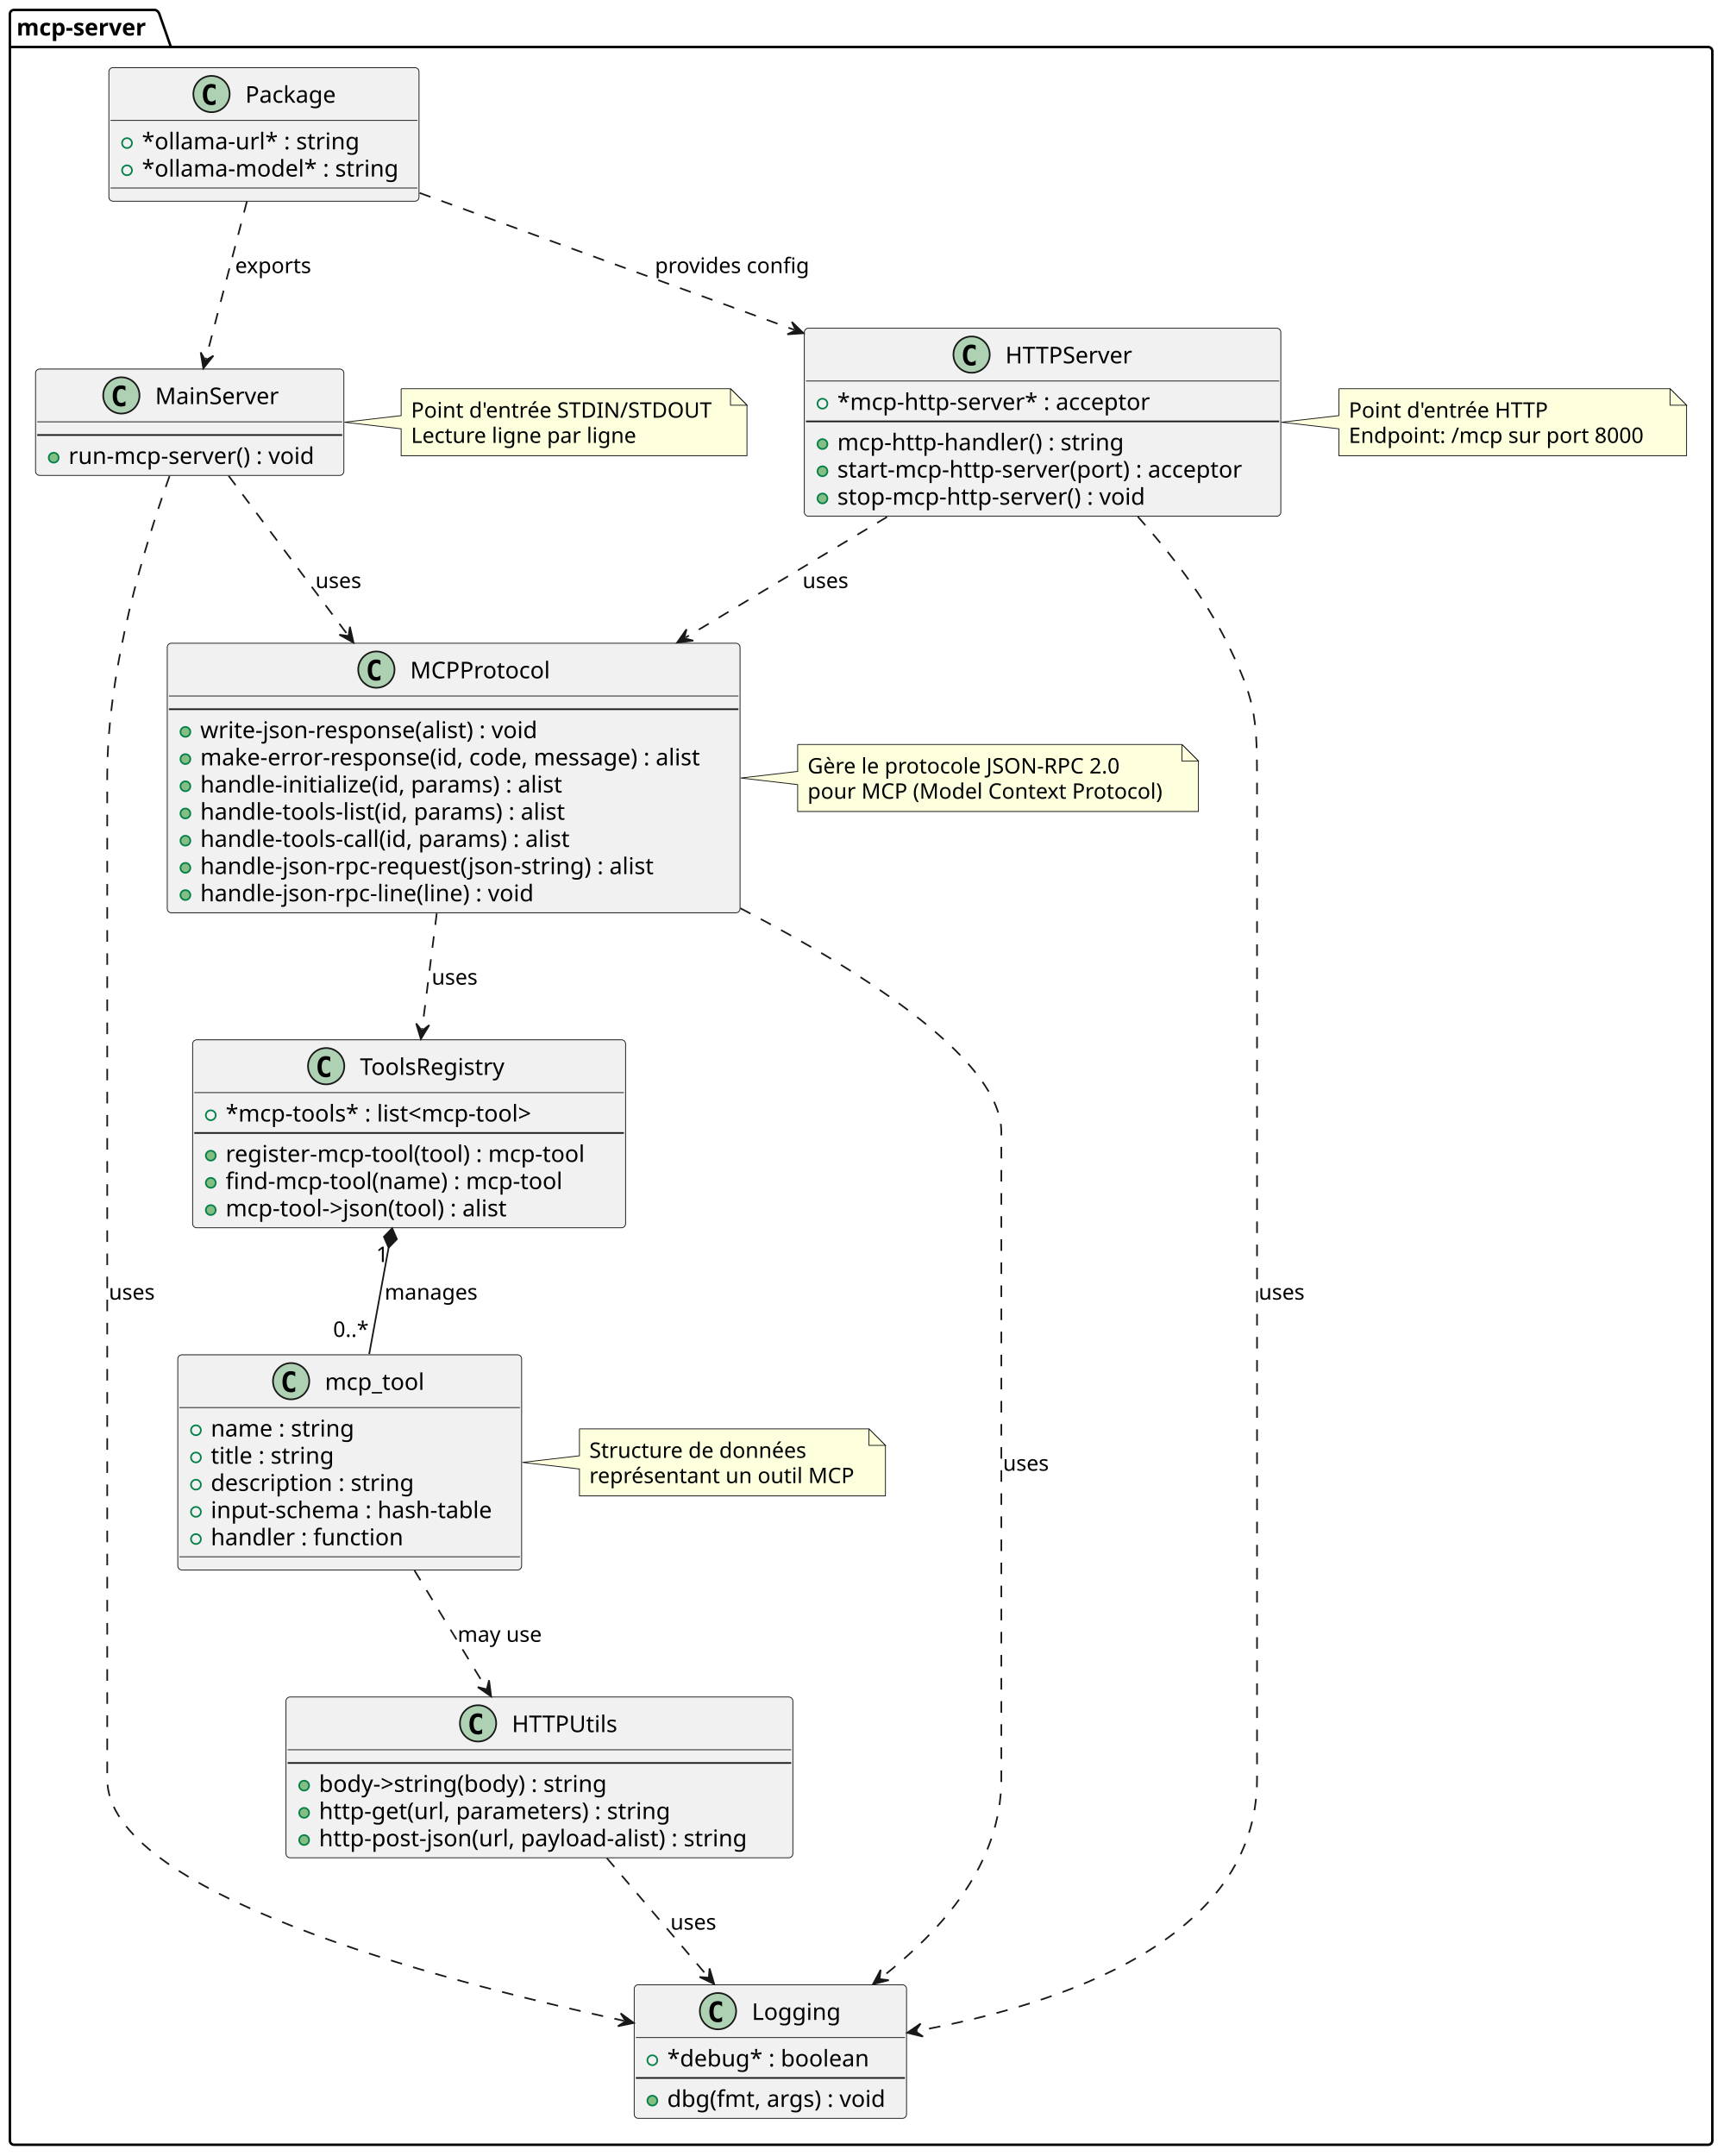
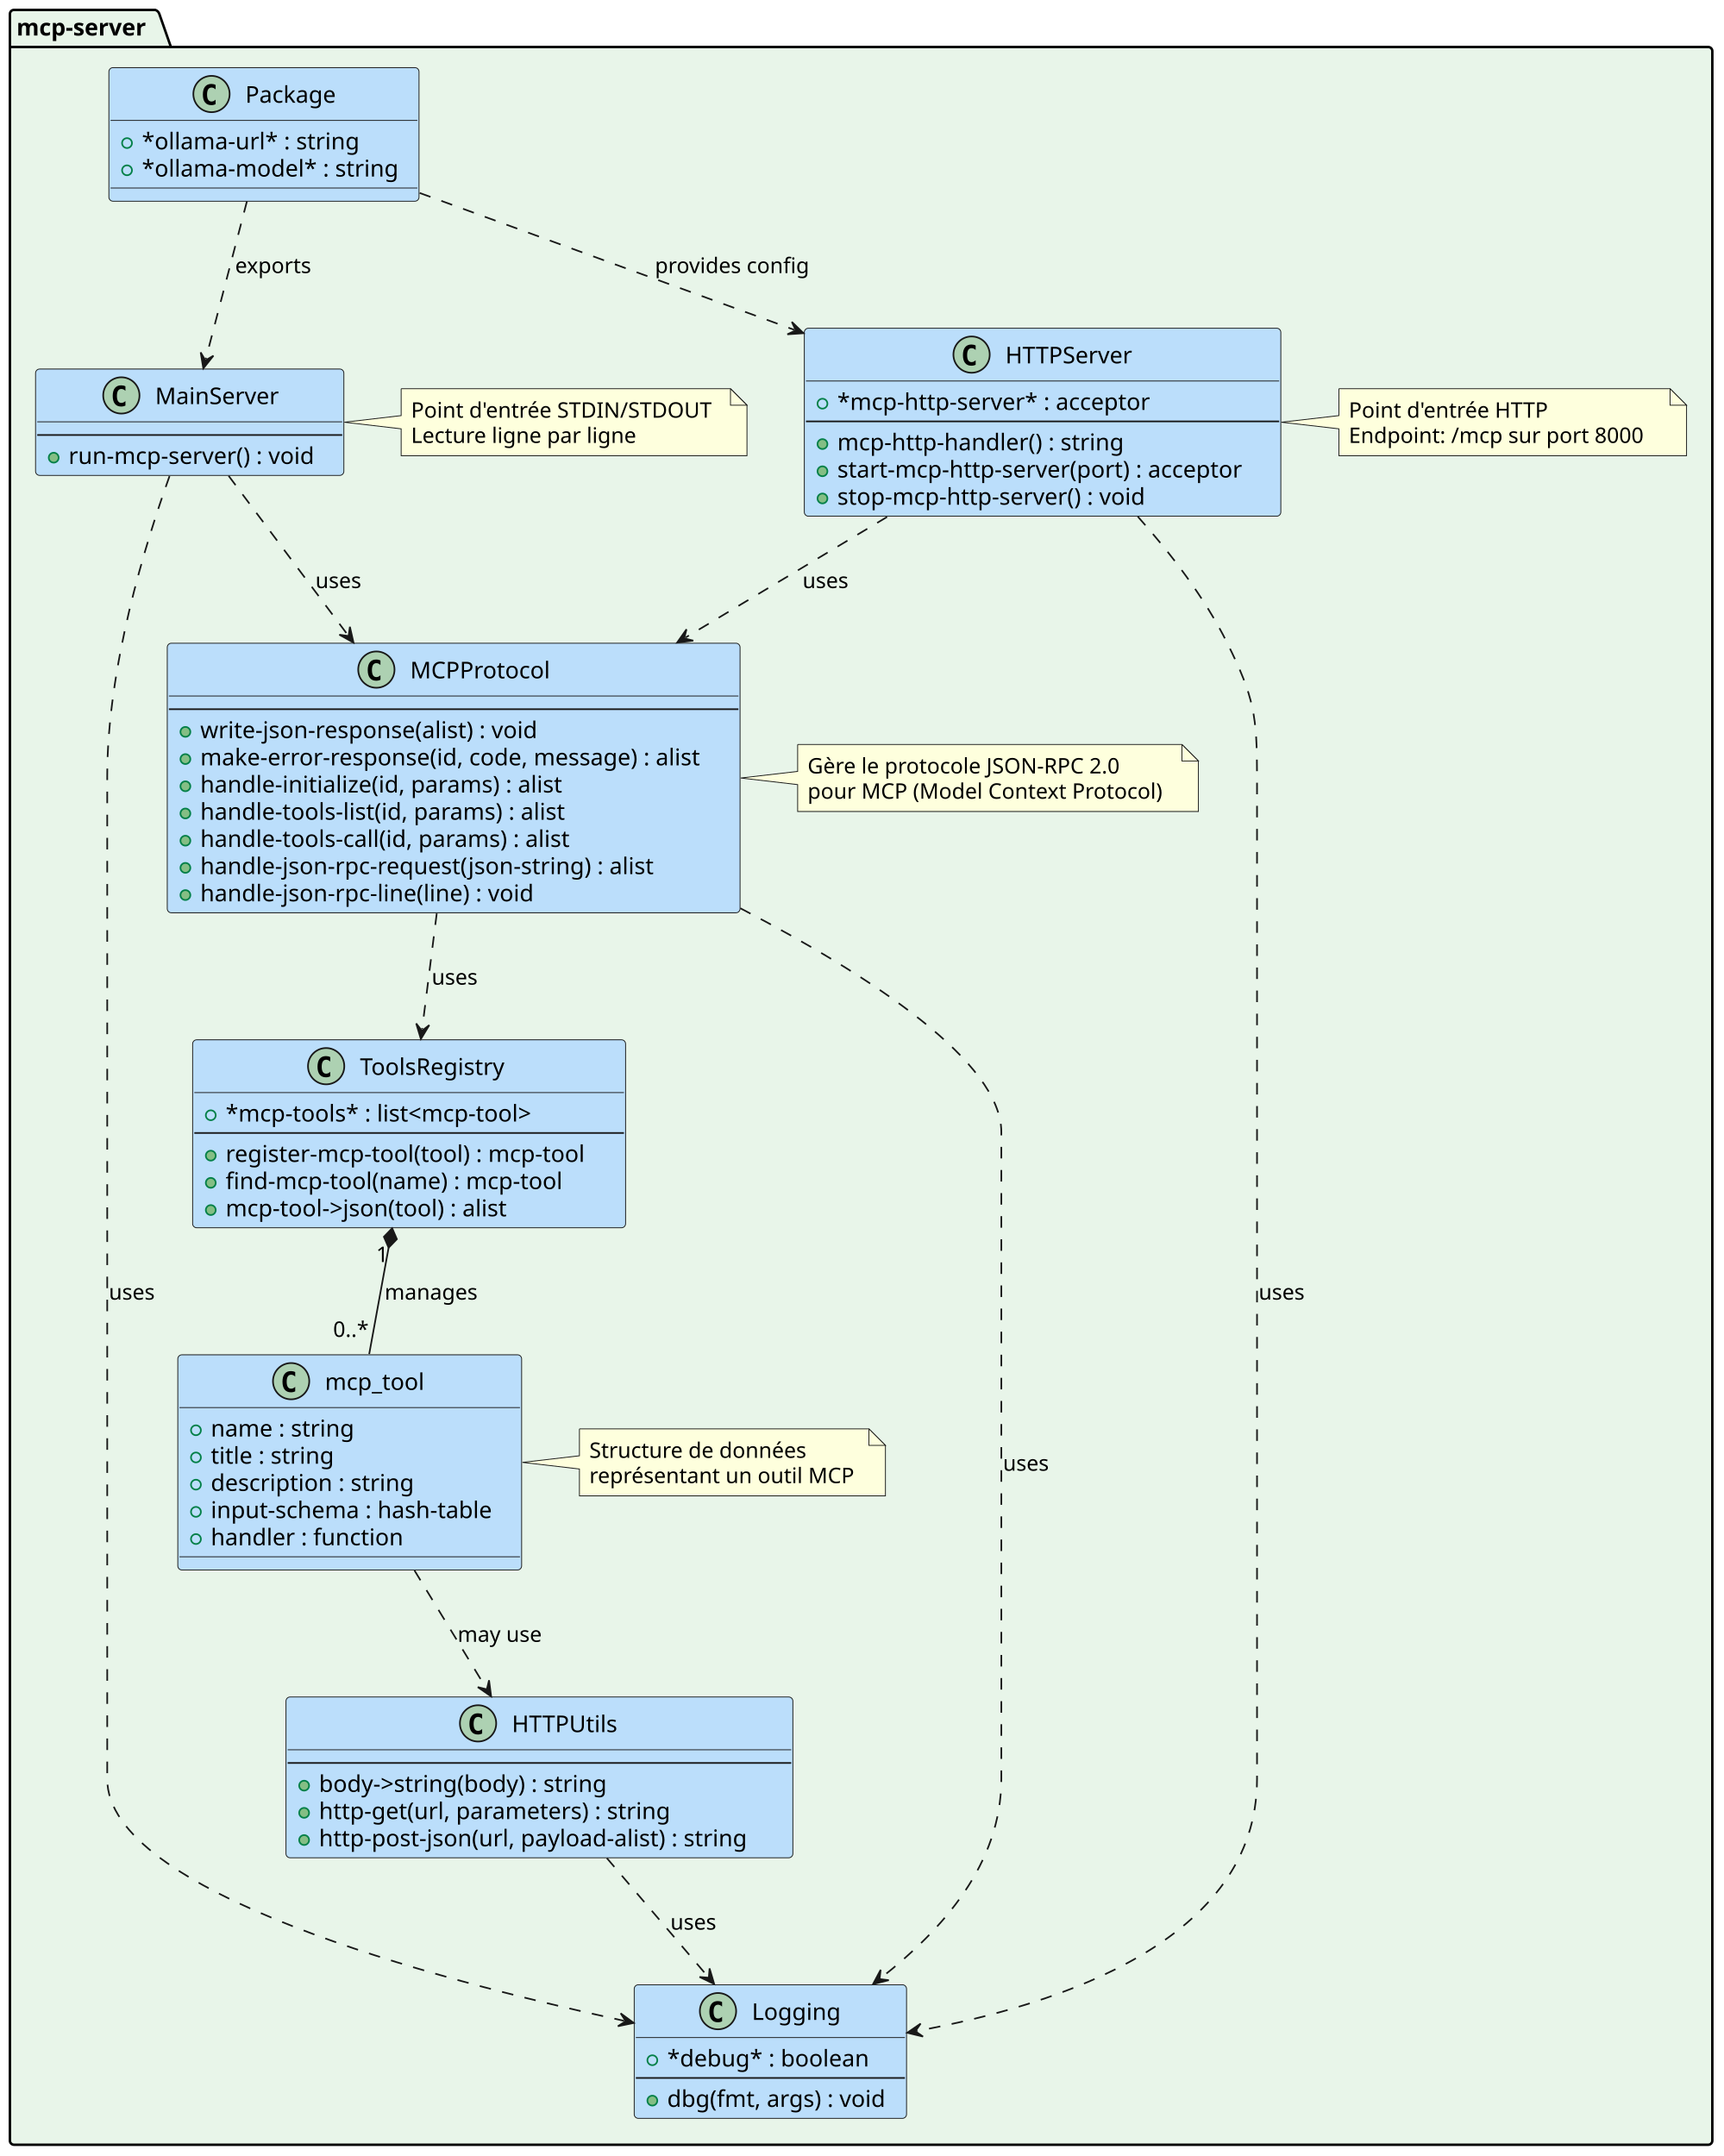
<svg xmlns="http://www.w3.org/2000/svg" contentStyleType="text/css" data-diagram-type="CLASS" height="1307px" preserveAspectRatio="none" style="width:1045px;height:1307px;background:#FFFFFF;" version="1.1" viewBox="0 0 1045 1307" width="1045px" zoomAndPan="magnify">
  <defs />
  <g>
-     <g class="cluster" data-entity="mcp-server" data-source-line="5" data-uid="ent0002" id="cluster_mcp-server">
-       <path d="M8.5,6 L94.102,6 A3.75,3.75 0 0 1 96.602,8.5 L103.602,28.488 L1035.5,28.488 A2.5,2.5 0 0 1 1038,30.988 L1038,1297.68 A2.5,2.5 0 0 1 1035.5,1300.18 L8.5,1300.18 A2.5,2.5 0 0 1 6,1297.68 L6,8.5 A2.5,2.5 0 0 1 8.5,6" fill="none" style="stroke:#000000;stroke-width:1.5;" />
+     <g class="cluster" data-entity="mcp-server" data-source-line="9" data-uid="ent0002" id="cluster_mcp-server">
+       <path d="M8.5,6 L94.102,6 A3.75,3.75 0 0 1 96.602,8.5 L103.602,28.488 L1035.5,28.488 A2.5,2.5 0 0 1 1038,30.988 L1038,1297.68 A2.5,2.5 0 0 1 1035.5,1300.18 L8.5,1300.18 A2.5,2.5 0 0 1 6,1297.68 L6,8.5 A2.5,2.5 0 0 1 8.5,6" fill="#E8F5E9" style="stroke:#000000;stroke-width:1.5;" />
      <line style="stroke:#000000;stroke-width:1.5;" x1="6" x2="103.602" y1="28.488" y2="28.488" />
      <text fill="#000000" font-family="sans-serif" font-size="14" font-weight="bold" lengthAdjust="spacing" textLength="84.602" x="10" y="21.535">mcp-server</text>
    </g>
-     <g class="entity" data-entity="mcp_tool" data-source-line="7" data-uid="ent0003" id="entity_mcp_tool">
-       <rect fill="#F1F1F1" height="130.441" rx="2.5" ry="2.5" style="stroke:#181818;stroke-width:0.5;" width="208.431" x="107.78" y="821.3" />
+     <g class="entity" data-entity="mcp_tool" data-source-line="11" data-uid="ent0003" id="entity_mcp_tool">
+       <rect fill="#BBDEFB" height="130.441" rx="2.5" ry="2.5" style="stroke:#181818;stroke-width:0.5;" width="208.431" x="107.78" y="821.3" />
      <ellipse cx="176.478" cy="837.3" fill="#ADD1B2" rx="11" ry="11" style="stroke:#181818;stroke-width:1;" />
      <path d="M178.951,843.443 Q178.37,843.742 177.731,843.891 Q177.091,844.041 176.386,844.041 Q173.879,844.041 172.559,842.389 Q171.239,840.737 171.239,837.616 Q171.239,834.486 172.559,832.835 Q173.879,831.183 176.386,831.183 Q177.091,831.183 177.739,831.332 Q178.386,831.482 178.951,831.78 L178.951,834.503 Q178.32,833.922 177.726,833.652 Q177.133,833.383 176.502,833.383 Q175.157,833.383 174.473,834.449 Q173.788,835.516 173.788,837.616 Q173.788,839.708 174.473,840.774 Q175.157,841.841 176.502,841.841 Q177.133,841.841 177.726,841.571 Q178.32,841.302 178.951,840.72 Z " fill="#000000" />
      <text fill="#000000" font-family="sans-serif" font-size="14" lengthAdjust="spacing" textLength="62.535" x="196.978" y="842.591">mcp_tool</text>
      <line style="stroke:#181818;stroke-width:0.5;" x1="108.78" x2="315.211" y1="853.3" y2="853.3" />
      <ellipse cx="118.78" cy="867.044" fill="none" rx="3" ry="3" style="stroke:#038048;stroke-width:1;" />
      <text fill="#000000" font-family="sans-serif" font-size="14" lengthAdjust="spacing" textLength="90.145" x="127.78" y="870.835">name : string</text>
      <ellipse cx="118.78" cy="883.532" fill="none" rx="3" ry="3" style="stroke:#038048;stroke-width:1;" />
      <text fill="#000000" font-family="sans-serif" font-size="14" lengthAdjust="spacing" textLength="79.222" x="127.78" y="887.323">title : string</text>
      <ellipse cx="118.78" cy="900.021" fill="none" rx="3" ry="3" style="stroke:#038048;stroke-width:1;" />
      <text fill="#000000" font-family="sans-serif" font-size="14" lengthAdjust="spacing" textLength="128.933" x="127.78" y="903.812">description : string</text>
      <ellipse cx="118.78" cy="916.509" fill="none" rx="3" ry="3" style="stroke:#038048;stroke-width:1;" />
      <text fill="#000000" font-family="sans-serif" font-size="14" lengthAdjust="spacing" textLength="182.431" x="127.78" y="920.3">input-schema : hash-table</text>
      <ellipse cx="118.78" cy="932.997" fill="none" rx="3" ry="3" style="stroke:#038048;stroke-width:1;" />
      <text fill="#000000" font-family="sans-serif" font-size="14" lengthAdjust="spacing" textLength="121.051" x="127.78" y="936.788">handler : function</text>
      <line style="stroke:#181818;stroke-width:0.5;" x1="108.78" x2="315.211" y1="943.741" y2="943.741" />
    </g>
-     <g class="entity" data-entity="ToolsRegistry" data-source-line="15" data-uid="ent0004" id="entity_ToolsRegistry">
-       <rect fill="#F1F1F1" height="113.953" rx="2.5" ry="2.5" style="stroke:#181818;stroke-width:0.5;" width="262.455" x="116.77" y="630.34" />
+     <g class="entity" data-entity="ToolsRegistry" data-source-line="19" data-uid="ent0004" id="entity_ToolsRegistry">
+       <rect fill="#BBDEFB" height="113.953" rx="2.5" ry="2.5" style="stroke:#181818;stroke-width:0.5;" width="262.455" x="116.77" y="630.34" />
      <ellipse cx="197.708" cy="646.34" fill="#ADD1B2" rx="11" ry="11" style="stroke:#181818;stroke-width:1;" />
      <path d="M200.181,652.483 Q199.6,652.782 198.96,652.931 Q198.321,653.081 197.616,653.081 Q195.109,653.081 193.789,651.429 Q192.469,649.777 192.469,646.656 Q192.469,643.527 193.789,641.875 Q195.109,640.223 197.616,640.223 Q198.321,640.223 198.969,640.372 Q199.616,640.522 200.181,640.821 L200.181,643.543 Q199.55,642.962 198.956,642.692 Q198.363,642.423 197.732,642.423 Q196.387,642.423 195.702,643.489 Q195.018,644.556 195.018,646.656 Q195.018,648.748 195.702,649.814 Q196.387,650.881 197.732,650.881 Q198.363,650.881 198.956,650.611 Q199.55,650.341 200.181,649.76 Z " fill="#000000" />
      <text fill="#000000" font-family="sans-serif" font-size="14" lengthAdjust="spacing" textLength="92.08" x="218.208" y="651.631">ToolsRegistry</text>
      <line style="stroke:#181818;stroke-width:0.5;" x1="117.77" x2="378.225" y1="662.34" y2="662.34" />
      <ellipse cx="127.77" cy="676.084" fill="none" rx="3" ry="3" style="stroke:#038048;stroke-width:1;" />
      <text fill="#000000" font-family="sans-serif" font-size="14" lengthAdjust="spacing" textLength="203.916" x="136.77" y="679.875">*mcp-tools* : list&lt;mcp-tool&gt;</text>
      <line style="stroke:#181818;stroke-width:1;" x1="117.77" x2="378.225" y1="686.828" y2="686.828" />
      <ellipse cx="127.77" cy="700.572" fill="#84BE84" rx="3" ry="3" style="stroke:#038048;stroke-width:1;" />
      <text fill="#000000" font-family="sans-serif" font-size="14" lengthAdjust="spacing" textLength="236.455" x="136.77" y="704.363">register-mcp-tool(tool) : mcp-tool</text>
      <ellipse cx="127.77" cy="717.061" fill="#84BE84" rx="3" ry="3" style="stroke:#038048;stroke-width:1;" />
      <text fill="#000000" font-family="sans-serif" font-size="14" lengthAdjust="spacing" textLength="221.751" x="136.77" y="720.852">find-mcp-tool(name) : mcp-tool</text>
      <ellipse cx="127.77" cy="733.549" fill="#84BE84" rx="3" ry="3" style="stroke:#038048;stroke-width:1;" />
      <text fill="#000000" font-family="sans-serif" font-size="14" lengthAdjust="spacing" textLength="188.624" x="136.77" y="737.34">mcp-tool-&gt;json(tool) : alist</text>
    </g>
-     <g class="entity" data-entity="MCPProtocol" data-source-line="23" data-uid="ent0005" id="entity_MCPProtocol">
-       <rect fill="#F1F1F1" height="163.418" rx="2.5" ry="2.5" style="stroke:#181818;stroke-width:0.5;" width="347.228" x="101.39" y="389.93" />
+     <g class="entity" data-entity="MCPProtocol" data-source-line="27" data-uid="ent0005" id="entity_MCPProtocol">
+       <rect fill="#BBDEFB" height="163.418" rx="2.5" ry="2.5" style="stroke:#181818;stroke-width:0.5;" width="347.228" x="101.39" y="389.93" />
      <ellipse cx="228.152" cy="405.93" fill="#ADD1B2" rx="11" ry="11" style="stroke:#181818;stroke-width:1;" />
      <path d="M230.625,412.073 Q230.044,412.372 229.405,412.521 Q228.766,412.671 228.06,412.671 Q225.554,412.671 224.234,411.019 Q222.914,409.367 222.914,406.246 Q222.914,403.116 224.234,401.465 Q225.554,399.813 228.06,399.813 Q228.766,399.813 229.413,399.962 Q230.061,400.112 230.625,400.411 L230.625,403.133 Q229.994,402.552 229.401,402.282 Q228.808,402.012 228.177,402.012 Q226.832,402.012 226.147,403.079 Q225.462,404.146 225.462,406.246 Q225.462,408.338 226.147,409.404 Q226.832,410.471 228.177,410.471 Q228.808,410.471 229.401,410.201 Q229.994,409.932 230.625,409.35 Z " fill="#000000" />
      <text fill="#000000" font-family="sans-serif" font-size="14" lengthAdjust="spacing" textLength="85.203" x="248.652" y="411.221">MCPProtocol</text>
      <line style="stroke:#181818;stroke-width:0.5;" x1="102.39" x2="447.618" y1="421.93" y2="421.93" />
      <line style="stroke:#181818;stroke-width:1;" x1="102.39" x2="447.618" y1="429.93" y2="429.93" />
      <ellipse cx="112.39" cy="443.674" fill="#84BE84" rx="3" ry="3" style="stroke:#038048;stroke-width:1;" />
      <text fill="#000000" font-family="sans-serif" font-size="14" lengthAdjust="spacing" textLength="219.481" x="121.39" y="447.465">write-json-response(alist) : void</text>
      <ellipse cx="112.39" cy="460.162" fill="#84BE84" rx="3" ry="3" style="stroke:#038048;stroke-width:1;" />
      <text fill="#000000" font-family="sans-serif" font-size="14" lengthAdjust="spacing" textLength="321.228" x="121.39" y="463.953">make-error-response(id, code, message) : alist</text>
      <ellipse cx="112.39" cy="476.651" fill="#84BE84" rx="3" ry="3" style="stroke:#038048;stroke-width:1;" />
      <text fill="#000000" font-family="sans-serif" font-size="14" lengthAdjust="spacing" textLength="234.103" x="121.39" y="480.442">handle-initialize(id, params) : alist</text>
      <ellipse cx="112.39" cy="493.139" fill="#84BE84" rx="3" ry="3" style="stroke:#038048;stroke-width:1;" />
      <text fill="#000000" font-family="sans-serif" font-size="14" lengthAdjust="spacing" textLength="238.574" x="121.39" y="496.93">handle-tools-list(id, params) : alist</text>
      <ellipse cx="112.39" cy="509.627" fill="#84BE84" rx="3" ry="3" style="stroke:#038048;stroke-width:1;" />
      <text fill="#000000" font-family="sans-serif" font-size="14" lengthAdjust="spacing" textLength="241.103" x="121.39" y="513.418">handle-tools-call(id, params) : alist</text>
      <ellipse cx="112.39" cy="526.115" fill="#84BE84" rx="3" ry="3" style="stroke:#038048;stroke-width:1;" />
      <text fill="#000000" font-family="sans-serif" font-size="14" lengthAdjust="spacing" textLength="298.607" x="121.39" y="529.907">handle-json-rpc-request(json-string) : alist</text>
      <ellipse cx="112.39" cy="542.604" fill="#84BE84" rx="3" ry="3" style="stroke:#038048;stroke-width:1;" />
      <text fill="#000000" font-family="sans-serif" font-size="14" lengthAdjust="spacing" textLength="220.726" x="121.39" y="546.395">handle-json-rpc-line(line) : void</text>
    </g>
-     <g class="entity" data-entity="MainServer" data-source-line="34" data-uid="ent0006" id="entity_MainServer">
-       <rect fill="#F1F1F1" height="64.488" rx="2.5" ry="2.5" style="stroke:#181818;stroke-width:0.5;" width="186.898" x="21.55" y="223.71" />
+     <g class="entity" data-entity="MainServer" data-source-line="38" data-uid="ent0006" id="entity_MainServer">
+       <rect fill="#BBDEFB" height="64.488" rx="2.5" ry="2.5" style="stroke:#181818;stroke-width:0.5;" width="186.898" x="21.55" y="223.71" />
      <ellipse cx="73.565" cy="239.71" fill="#ADD1B2" rx="11" ry="11" style="stroke:#181818;stroke-width:1;" />
      <path d="M76.038,245.853 Q75.457,246.152 74.818,246.301 Q74.178,246.451 73.473,246.451 Q70.966,246.451 69.646,244.799 Q68.326,243.147 68.326,240.026 Q68.326,236.897 69.646,235.245 Q70.966,233.593 73.473,233.593 Q74.178,233.593 74.826,233.742 Q75.473,233.892 76.038,234.19 L76.038,236.913 Q75.407,236.332 74.813,236.062 Q74.22,235.792 73.589,235.792 Q72.244,235.792 71.559,236.859 Q70.875,237.926 70.875,240.026 Q70.875,242.118 71.559,243.184 Q72.244,244.251 73.589,244.251 Q74.22,244.251 74.813,243.981 Q75.407,243.712 76.038,243.13 Z " fill="#000000" />
      <text fill="#000000" font-family="sans-serif" font-size="14" lengthAdjust="spacing" textLength="74.368" x="94.065" y="245.001">MainServer</text>
      <line style="stroke:#181818;stroke-width:0.5;" x1="22.55" x2="207.447" y1="255.71" y2="255.71" />
      <line style="stroke:#181818;stroke-width:1;" x1="22.55" x2="207.447" y1="263.71" y2="263.71" />
      <ellipse cx="32.55" cy="277.454" fill="#84BE84" rx="3" ry="3" style="stroke:#038048;stroke-width:1;" />
      <text fill="#000000" font-family="sans-serif" font-size="14" lengthAdjust="spacing" textLength="160.898" x="41.55" y="281.245">run-mcp-server() : void</text>
    </g>
-     <g class="entity" data-entity="HTTPServer" data-source-line="39" data-uid="ent0007" id="entity_HTTPServer">
-       <rect fill="#F1F1F1" height="113.953" rx="2.5" ry="2.5" style="stroke:#181818;stroke-width:0.5;" width="288.856" x="487.57" y="198.97" />
+     <g class="entity" data-entity="HTTPServer" data-source-line="43" data-uid="ent0007" id="entity_HTTPServer">
+       <rect fill="#BBDEFB" height="113.953" rx="2.5" ry="2.5" style="stroke:#181818;stroke-width:0.5;" width="288.856" x="487.57" y="198.97" />
      <ellipse cx="588.961" cy="214.97" fill="#ADD1B2" rx="11" ry="11" style="stroke:#181818;stroke-width:1;" />
      <path d="M591.434,221.113 Q590.853,221.412 590.214,221.561 Q589.574,221.711 588.869,221.711 Q586.362,221.711 585.042,220.059 Q583.722,218.407 583.722,215.286 Q583.722,212.156 585.042,210.505 Q586.362,208.853 588.869,208.853 Q589.574,208.853 590.222,209.002 Q590.869,209.152 591.434,209.451 L591.434,212.173 Q590.803,211.592 590.209,211.322 Q589.616,211.053 588.985,211.053 Q587.64,211.053 586.956,212.119 Q586.271,213.186 586.271,215.286 Q586.271,217.378 586.956,218.444 Q587.64,219.511 588.985,219.511 Q589.616,219.511 590.209,219.241 Q590.803,218.971 591.434,218.39 Z " fill="#000000" />
      <text fill="#000000" font-family="sans-serif" font-size="14" lengthAdjust="spacing" textLength="77.574" x="609.461" y="220.261">HTTPServer</text>
      <line style="stroke:#181818;stroke-width:0.5;" x1="488.57" x2="775.426" y1="230.97" y2="230.97" />
      <ellipse cx="498.57" cy="244.714" fill="none" rx="3" ry="3" style="stroke:#038048;stroke-width:1;" />
      <text fill="#000000" font-family="sans-serif" font-size="14" lengthAdjust="spacing" textLength="199.698" x="507.57" y="248.505">*mcp-http-server* : acceptor</text>
      <line style="stroke:#181818;stroke-width:1;" x1="488.57" x2="775.426" y1="255.458" y2="255.458" />
      <ellipse cx="498.57" cy="269.202" fill="#84BE84" rx="3" ry="3" style="stroke:#038048;stroke-width:1;" />
      <text fill="#000000" font-family="sans-serif" font-size="14" lengthAdjust="spacing" textLength="186.683" x="507.57" y="272.993">mcp-http-handler() : string</text>
      <ellipse cx="498.57" cy="285.691" fill="#84BE84" rx="3" ry="3" style="stroke:#038048;stroke-width:1;" />
      <text fill="#000000" font-family="sans-serif" font-size="14" lengthAdjust="spacing" textLength="262.856" x="507.57" y="289.482">start-mcp-http-server(port) : acceptor</text>
      <ellipse cx="498.57" cy="302.179" fill="#84BE84" rx="3" ry="3" style="stroke:#038048;stroke-width:1;" />
      <text fill="#000000" font-family="sans-serif" font-size="14" lengthAdjust="spacing" textLength="203.649" x="507.57" y="305.97">stop-mcp-http-server() : void</text>
    </g>
-     <g class="entity" data-entity="HTTPUtils" data-source-line="47" data-uid="ent0008" id="entity_HTTPUtils">
-       <rect fill="#F1F1F1" height="97.465" rx="2.5" ry="2.5" style="stroke:#181818;stroke-width:0.5;" width="307.272" x="173.36" y="1028.74" />
+     <g class="entity" data-entity="HTTPUtils" data-source-line="51" data-uid="ent0008" id="entity_HTTPUtils">
+       <rect fill="#BBDEFB" height="97.465" rx="2.5" ry="2.5" style="stroke:#181818;stroke-width:0.5;" width="307.272" x="173.36" y="1028.74" />
      <ellipse cx="289.796" cy="1044.74" fill="#ADD1B2" rx="11" ry="11" style="stroke:#181818;stroke-width:1;" />
      <path d="M292.27,1050.883 Q291.689,1051.182 291.05,1051.331 Q290.41,1051.481 289.705,1051.481 Q287.198,1051.481 285.878,1049.829 Q284.558,1048.177 284.558,1045.056 Q284.558,1041.927 285.878,1040.275 Q287.198,1038.623 289.705,1038.623 Q290.41,1038.623 291.058,1038.772 Q291.705,1038.922 292.27,1039.22 L292.27,1041.943 Q291.639,1041.362 291.045,1041.092 Q290.452,1040.822 289.821,1040.822 Q288.476,1040.822 287.791,1041.889 Q287.107,1042.956 287.107,1045.056 Q287.107,1047.148 287.791,1048.214 Q288.476,1049.281 289.821,1049.281 Q290.452,1049.281 291.045,1049.011 Q291.639,1048.742 292.27,1048.16 Z " fill="#000000" />
      <text fill="#000000" font-family="sans-serif" font-size="14" lengthAdjust="spacing" textLength="65.898" x="310.296" y="1050.031">HTTPUtils</text>
      <line style="stroke:#181818;stroke-width:0.5;" x1="174.36" x2="479.632" y1="1060.74" y2="1060.74" />
      <line style="stroke:#181818;stroke-width:1;" x1="174.36" x2="479.632" y1="1068.74" y2="1068.74" />
      <ellipse cx="184.36" cy="1082.484" fill="#84BE84" rx="3" ry="3" style="stroke:#038048;stroke-width:1;" />
      <text fill="#000000" font-family="sans-serif" font-size="14" lengthAdjust="spacing" textLength="187.831" x="193.36" y="1086.275">body-&gt;string(body) : string</text>
      <ellipse cx="184.36" cy="1098.972" fill="#84BE84" rx="3" ry="3" style="stroke:#038048;stroke-width:1;" />
      <text fill="#000000" font-family="sans-serif" font-size="14" lengthAdjust="spacing" textLength="223.898" x="193.36" y="1102.763">http-get(url, parameters) : string</text>
      <ellipse cx="184.36" cy="1115.461" fill="#84BE84" rx="3" ry="3" style="stroke:#038048;stroke-width:1;" />
      <text fill="#000000" font-family="sans-serif" font-size="14" lengthAdjust="spacing" textLength="281.272" x="193.36" y="1119.252">http-post-json(url, payload-alist) : string</text>
    </g>
-     <g class="entity" data-entity="Logging" data-source-line="54" data-uid="ent0009" id="entity_Logging">
-       <rect fill="#F1F1F1" height="80.977" rx="2.5" ry="2.5" style="stroke:#181818;stroke-width:0.5;" width="165.091" x="384.45" y="1203.2" />
+     <g class="entity" data-entity="Logging" data-source-line="58" data-uid="ent0009" id="entity_Logging">
+       <rect fill="#BBDEFB" height="80.977" rx="2.5" ry="2.5" style="stroke:#181818;stroke-width:0.5;" width="165.091" x="384.45" y="1203.2" />
      <ellipse cx="435.251" cy="1219.2" fill="#ADD1B2" rx="11" ry="11" style="stroke:#181818;stroke-width:1;" />
      <path d="M437.724,1225.343 Q437.143,1225.642 436.504,1225.791 Q435.865,1225.941 435.159,1225.941 Q432.653,1225.941 431.333,1224.289 Q430.013,1222.637 430.013,1219.516 Q430.013,1216.387 431.333,1214.735 Q432.653,1213.083 435.159,1213.083 Q435.865,1213.083 436.512,1213.232 Q437.16,1213.382 437.724,1213.68 L437.724,1216.403 Q437.094,1215.822 436.5,1215.552 Q435.906,1215.283 435.276,1215.283 Q433.931,1215.283 433.246,1216.349 Q432.561,1217.416 432.561,1219.516 Q432.561,1221.608 433.246,1222.674 Q433.931,1223.741 435.276,1223.741 Q435.906,1223.741 436.5,1223.471 Q437.094,1223.201 437.724,1222.62 Z " fill="#000000" />
      <text fill="#000000" font-family="sans-serif" font-size="14" lengthAdjust="spacing" textLength="54.988" x="455.751" y="1224.491">Logging</text>
      <line style="stroke:#181818;stroke-width:0.5;" x1="385.45" x2="548.541" y1="1235.2" y2="1235.2" />
      <ellipse cx="395.45" cy="1248.944" fill="none" rx="3" ry="3" style="stroke:#038048;stroke-width:1;" />
      <text fill="#000000" font-family="sans-serif" font-size="14" lengthAdjust="spacing" textLength="123.901" x="404.45" y="1252.735">*debug* : boolean</text>
      <line style="stroke:#181818;stroke-width:1;" x1="385.45" x2="548.541" y1="1259.688" y2="1259.688" />
      <ellipse cx="395.45" cy="1273.432" fill="#84BE84" rx="3" ry="3" style="stroke:#038048;stroke-width:1;" />
      <text fill="#000000" font-family="sans-serif" font-size="14" lengthAdjust="spacing" textLength="139.091" x="404.45" y="1277.223">dbg(fmt, args) : void</text>
    </g>
-     <g class="entity" data-entity="Package" data-source-line="60" data-uid="ent0010" id="entity_Package">
-       <rect fill="#F1F1F1" height="80.977" rx="2.5" ry="2.5" style="stroke:#181818;stroke-width:0.5;" width="188.005" x="66" y="41" />
+     <g class="entity" data-entity="Package" data-source-line="64" data-uid="ent0010" id="entity_Package">
+       <rect fill="#BBDEFB" height="80.977" rx="2.5" ry="2.5" style="stroke:#181818;stroke-width:0.5;" width="188.005" x="66" y="41" />
      <ellipse cx="128.21" cy="57" fill="#ADD1B2" rx="11" ry="11" style="stroke:#181818;stroke-width:1;" />
      <path d="M130.684,63.143 Q130.102,63.442 129.463,63.591 Q128.824,63.741 128.119,63.741 Q125.612,63.741 124.292,62.089 Q122.972,60.437 122.972,57.316 Q122.972,54.187 124.292,52.535 Q125.612,50.883 128.119,50.883 Q128.824,50.883 129.472,51.032 Q130.119,51.182 130.684,51.48 L130.684,54.203 Q130.053,53.622 129.459,53.352 Q128.866,53.083 128.235,53.083 Q126.89,53.083 126.205,54.149 Q125.52,55.216 125.52,57.316 Q125.52,59.408 126.205,60.474 Q126.89,61.541 128.235,61.541 Q128.866,61.541 129.459,61.271 Q130.053,61.002 130.684,60.42 Z " fill="#000000" />
      <text fill="#000000" font-family="sans-serif" font-size="14" lengthAdjust="spacing" textLength="55.084" x="148.71" y="62.291">Package</text>
      <line style="stroke:#181818;stroke-width:0.5;" x1="67" x2="253.005" y1="73" y2="73" />
      <ellipse cx="77" cy="86.744" fill="none" rx="3" ry="3" style="stroke:#038048;stroke-width:1;" />
      <text fill="#000000" font-family="sans-serif" font-size="14" lengthAdjust="spacing" textLength="138.141" x="86" y="90.535">*ollama-url* : string</text>
      <ellipse cx="77" cy="103.232" fill="none" rx="3" ry="3" style="stroke:#038048;stroke-width:1;" />
      <text fill="#000000" font-family="sans-serif" font-size="14" lengthAdjust="spacing" textLength="162.005" x="86" y="107.023">*ollama-model* : string</text>
      <line style="stroke:#181818;stroke-width:0.5;" x1="67" x2="253.005" y1="113.977" y2="113.977" />
    </g>
-     <g class="entity" data-entity="GMN22" data-source-line="85" data-uid="ent0023" id="entity_GMN22">
+     <g class="entity" data-entity="GMN22" data-source-line="89" data-uid="ent0023" id="entity_GMN22">
      <path d="M351.25,866.21 L351.25,882.52 L316.67,886.52 L351.25,890.52 L351.25,906.831 A0,0 0 0 0 351.25,906.831 L536.75,906.831 A0,0 0 0 0 536.75,906.831 L536.75,876.21 L526.75,866.21 L351.25,866.21 A0,0 0 0 0 351.25,866.21" fill="#FEFFDD" style="stroke:#181818;stroke-width:0.5;" />
      <path d="M526.75,866.21 L526.75,876.21 L536.75,876.21 L526.75,866.21" fill="#FEFFDD" style="stroke:#181818;stroke-width:0.5;" />
      <text fill="#000000" font-family="sans-serif" font-size="13" lengthAdjust="spacing" textLength="134.469" x="357.25" y="883.778">Structure de données</text>
      <text fill="#000000" font-family="sans-serif" font-size="13" lengthAdjust="spacing" textLength="164.5" x="357.25" y="899.089">représentant un outil MCP</text>
    </g>
-     <g class="entity" data-entity="GMN25" data-source-line="90" data-uid="ent0026" id="entity_GMN25">
+     <g class="entity" data-entity="GMN25" data-source-line="94" data-uid="ent0026" id="entity_GMN25">
      <path d="M483.53,451.32 L483.53,467.64 L449.02,471.64 L483.53,475.64 L483.53,491.941 A0,0 0 0 0 483.53,491.941 L726.463,491.941 A0,0 0 0 0 726.463,491.941 L726.463,461.32 L716.463,451.32 L483.53,451.32 A0,0 0 0 0 483.53,451.32" fill="#FEFFDD" style="stroke:#181818;stroke-width:0.5;" />
      <path d="M716.463,451.32 L716.463,461.32 L726.463,461.32 L716.463,451.32" fill="#FEFFDD" style="stroke:#181818;stroke-width:0.5;" />
      <text fill="#000000" font-family="sans-serif" font-size="13" lengthAdjust="spacing" textLength="199.856" x="489.53" y="468.888">Gère le protocole JSON-RPC 2.0</text>
      <text fill="#000000" font-family="sans-serif" font-size="13" lengthAdjust="spacing" textLength="221.933" x="489.53" y="484.199">pour MCP (Model Context Protocol)</text>
    </g>
-     <g class="entity" data-entity="GMN28" data-source-line="95" data-uid="ent0029" id="entity_GMN28">
+     <g class="entity" data-entity="GMN28" data-source-line="99" data-uid="ent0029" id="entity_GMN28">
      <path d="M243.18,235.64 L243.18,251.95 L208.75,255.95 L243.18,259.95 L243.18,276.261 A0,0 0 0 0 243.18,276.261 L452.813,276.261 A0,0 0 0 0 452.813,276.261 L452.813,245.64 L442.813,235.64 L243.18,235.64 A0,0 0 0 0 243.18,235.64" fill="#FEFFDD" style="stroke:#181818;stroke-width:0.5;" />
      <path d="M442.813,235.64 L442.813,245.64 L452.813,245.64 L442.813,235.64" fill="#FEFFDD" style="stroke:#181818;stroke-width:0.5;" />
      <text fill="#000000" font-family="sans-serif" font-size="13" lengthAdjust="spacing" textLength="188.633" x="249.18" y="253.208">Point d'entrée STDIN/STDOUT</text>
      <text fill="#000000" font-family="sans-serif" font-size="13" lengthAdjust="spacing" textLength="141.21" x="249.18" y="268.519">Lecture ligne par ligne</text>
    </g>
-     <g class="entity" data-entity="GMN31" data-source-line="100" data-uid="ent0032" id="entity_GMN31">
+     <g class="entity" data-entity="GMN31" data-source-line="104" data-uid="ent0032" id="entity_GMN31">
      <path d="M811.62,235.64 L811.62,251.95 L776.73,255.95 L811.62,259.95 L811.62,276.261 A0,0 0 0 0 811.62,276.261 L1022.377,276.261 A0,0 0 0 0 1022.377,276.261 L1022.377,245.64 L1012.377,235.64 L811.62,235.64 A0,0 0 0 0 811.62,235.64" fill="#FEFFDD" style="stroke:#181818;stroke-width:0.5;" />
      <path d="M1012.377,235.64 L1012.377,245.64 L1022.377,245.64 L1012.377,235.64" fill="#FEFFDD" style="stroke:#181818;stroke-width:0.5;" />
      <text fill="#000000" font-family="sans-serif" font-size="13" lengthAdjust="spacing" textLength="124.401" x="817.62" y="253.208">Point d'entrée HTTP</text>
      <text fill="#000000" font-family="sans-serif" font-size="13" lengthAdjust="spacing" textLength="189.757" x="817.62" y="268.519">Endpoint: /mcp sur port 8000</text>
    </g>
-     <g class="link" data-entity-1="ToolsRegistry" data-entity-2="mcp_tool" data-source-line="66" data-uid="lnk11" id="link_ToolsRegistry_mcp_tool">
-       <path codeLine="66" d="M235.576,756.375 C231.236,780.165 228.3,796.21 223.81,820.85" fill="none" id="ToolsRegistry-backto-mcp_tool" style="stroke:#181818;stroke-width:1;" />
+     <g class="link" data-entity-1="ToolsRegistry" data-entity-2="mcp_tool" data-source-line="70" data-uid="lnk11" id="link_ToolsRegistry_mcp_tool">
+       <path codeLine="70" d="M235.576,756.375 C231.236,780.165 228.3,796.21 223.81,820.85" fill="none" id="ToolsRegistry-backto-mcp_tool" style="stroke:#181818;stroke-width:1;" />
      <polygon fill="#181818" points="237.73,744.57,232.718,749.755,235.576,756.375,240.588,751.191,237.73,744.57" style="stroke:#181818;stroke-width:1;" />
      <text fill="#000000" font-family="sans-serif" font-size="13" lengthAdjust="spacing" textLength="56.539" x="233.16" y="787.868">manages</text>
      <text fill="#000000" font-family="sans-serif" font-size="13" lengthAdjust="spacing" textLength="8.22" x="228.005" y="765.049">1</text>
      <text fill="#000000" font-family="sans-serif" font-size="13" lengthAdjust="spacing" textLength="22.712" x="201.938" y="810.432">0..*</text>
    </g>
-     <g class="link" data-entity-1="MCPProtocol" data-entity-2="ToolsRegistry" data-source-line="68" data-uid="lnk12" id="link_MCPProtocol_ToolsRegistry">
-       <path codeLine="68" d="M264.75,553.73 C261.55,579.11 258.834,600.607 255.884,623.908" fill="none" id="MCPProtocol-to-ToolsRegistry" style="stroke:#181818;stroke-width:1;stroke-dasharray:7,7;" />
+     <g class="link" data-entity-1="MCPProtocol" data-entity-2="ToolsRegistry" data-source-line="72" data-uid="lnk12" id="link_MCPProtocol_ToolsRegistry">
+       <path codeLine="72" d="M264.75,553.73 C261.55,579.11 258.834,600.607 255.884,623.908" fill="none" id="MCPProtocol-to-ToolsRegistry" style="stroke:#181818;stroke-width:1;stroke-dasharray:7,7;" />
      <polygon fill="#181818" points="255.13,629.86,260.229,621.434,255.758,624.9,252.292,620.429,255.13,629.86" style="stroke:#181818;stroke-width:1;" />
      <text fill="#000000" font-family="sans-serif" font-size="13" lengthAdjust="spacing" textLength="28.564" x="261.69" y="596.908">uses</text>
    </g>
-     <g class="link" data-entity-1="MCPProtocol" data-entity-2="Logging" data-source-line="69" data-uid="lnk13" id="link_MCPProtocol_Logging">
-       <path codeLine="69" d="M448.78,550.59 C529.11,592.36 607,643.82 607,686.32 C607,686.32 607,686.32 607,1078.47 C607,1129.99 571.334,1169.841 533.944,1199.121" fill="none" id="MCPProtocol-to-Logging" style="stroke:#181818;stroke-width:1;stroke-dasharray:7,7;" />
+     <g class="link" data-entity-1="MCPProtocol" data-entity-2="Logging" data-source-line="73" data-uid="lnk13" id="link_MCPProtocol_Logging">
+       <path codeLine="73" d="M448.78,550.59 C529.11,592.36 607,643.82 607,686.32 C607,686.32 607,686.32 607,1078.47 C607,1129.99 571.334,1169.841 533.944,1199.121" fill="none" id="MCPProtocol-to-Logging" style="stroke:#181818;stroke-width:1;stroke-dasharray:7,7;" />
      <polygon fill="#181818" points="529.22,1202.82,538.772,1200.42,533.157,1199.737,533.84,1194.122,529.22,1202.82" style="stroke:#181818;stroke-width:1;" />
      <text fill="#000000" font-family="sans-serif" font-size="13" lengthAdjust="spacing" textLength="28.564" x="608" y="891.588">uses</text>
    </g>
-     <g class="link" data-entity-1="MainServer" data-entity-2="MCPProtocol" data-source-line="71" data-uid="lnk14" id="link_MainServer_MCPProtocol">
-       <path codeLine="71" d="M138.61,288.48 C158.51,315.07 184.304,349.507 210.704,384.767" fill="none" id="MainServer-to-MCPProtocol" style="stroke:#181818;stroke-width:1;stroke-dasharray:7,7;" />
+     <g class="link" data-entity-1="MainServer" data-entity-2="MCPProtocol" data-source-line="75" data-uid="lnk14" id="link_MainServer_MCPProtocol">
+       <path codeLine="75" d="M138.61,288.48 C158.51,315.07 184.304,349.507 210.704,384.767" fill="none" id="MainServer-to-MCPProtocol" style="stroke:#181818;stroke-width:1;stroke-dasharray:7,7;" />
      <polygon fill="#181818" points="214.3,389.57,212.108,379.968,211.303,385.567,205.704,384.763,214.3,389.57" style="stroke:#181818;stroke-width:1;" />
      <text fill="#000000" font-family="sans-serif" font-size="13" lengthAdjust="spacing" textLength="28.564" x="191.2" y="356.498">uses</text>
    </g>
-     <g class="link" data-entity-1="MainServer" data-entity-2="Logging" data-source-line="72" data-uid="lnk15" id="link_MainServer_Logging">
-       <path codeLine="72" d="M102.77,288.63 C87.97,329.88 65,404.53 65,470.64 C65,470.64 65,470.64 65,1078.47 C65,1146.79 260.648,1199.412 378.328,1225.062" fill="none" id="MainServer-to-Logging" style="stroke:#181818;stroke-width:1;stroke-dasharray:7,7;" />
+     <g class="link" data-entity-1="MainServer" data-entity-2="Logging" data-source-line="76" data-uid="lnk15" id="link_MainServer_Logging">
+       <path codeLine="76" d="M102.77,288.63 C87.97,329.88 65,404.53 65,470.64 C65,470.64 65,470.64 65,1078.47 C65,1146.79 260.648,1199.412 378.328,1225.062" fill="none" id="MainServer-to-Logging" style="stroke:#181818;stroke-width:1;stroke-dasharray:7,7;" />
      <polygon fill="#181818" points="384.19,1226.34,376.248,1220.515,379.305,1225.275,374.545,1228.332,384.19,1226.34" style="stroke:#181818;stroke-width:1;" />
      <text fill="#000000" font-family="sans-serif" font-size="13" lengthAdjust="spacing" textLength="28.564" x="66" y="787.868">uses</text>
    </g>
-     <g class="link" data-entity-1="HTTPServer" data-entity-2="MCPProtocol" data-source-line="74" data-uid="lnk16" id="link_HTTPServer_MCPProtocol">
-       <path codeLine="74" d="M537.74,313.37 C498.8,336.68 458.068,361.059 415.628,386.459" fill="none" id="HTTPServer-to-MCPProtocol" style="stroke:#181818;stroke-width:1;stroke-dasharray:7,7;" />
+     <g class="link" data-entity-1="HTTPServer" data-entity-2="MCPProtocol" data-source-line="78" data-uid="lnk16" id="link_HTTPServer_MCPProtocol">
+       <path codeLine="78" d="M537.74,313.37 C498.8,336.68 458.068,361.059 415.628,386.459" fill="none" id="HTTPServer-to-MCPProtocol" style="stroke:#181818;stroke-width:1;stroke-dasharray:7,7;" />
      <polygon fill="#181818" points="410.48,389.54,420.257,388.35,414.77,386.972,416.148,381.486,410.48,389.54" style="stroke:#181818;stroke-width:1;" />
      <text fill="#000000" font-family="sans-serif" font-size="13" lengthAdjust="spacing" textLength="28.564" x="486.48" y="356.498">uses</text>
    </g>
-     <g class="link" data-entity-1="HTTPServer" data-entity-2="Logging" data-source-line="75" data-uid="lnk17" id="link_HTTPServer_Logging">
-       <path codeLine="75" d="M689.71,313.14 C709.58,335.36 730.27,362.2 744,389.93 C760.31,422.86 762,433.88 762,470.64 C762,470.64 762,470.64 762,1078.47 C762,1176.07 643.11,1215.09 555.86,1231.21" fill="none" id="HTTPServer-to-Logging" style="stroke:#181818;stroke-width:1;stroke-dasharray:7,7;" />
+     <g class="link" data-entity-1="HTTPServer" data-entity-2="Logging" data-source-line="79" data-uid="lnk17" id="link_HTTPServer_Logging">
+       <path codeLine="79" d="M689.71,313.14 C709.58,335.36 730.27,362.2 744,389.93 C760.31,422.86 762,433.88 762,470.64 C762,470.64 762,470.64 762,1078.47 C762,1176.07 643.11,1215.09 555.86,1231.21" fill="none" id="HTTPServer-to-Logging" style="stroke:#181818;stroke-width:1;stroke-dasharray:7,7;" />
      <polygon fill="#181818" points="549.96,1232.3,559.537,1234.598,554.877,1231.392,558.083,1226.731,549.96,1232.3" style="stroke:#181818;stroke-width:1;" />
      <text fill="#000000" font-family="sans-serif" font-size="13" lengthAdjust="spacing" textLength="28.564" x="763" y="787.868">uses</text>
    </g>
-     <g class="link" data-entity-1="HTTPUtils" data-entity-2="Logging" data-source-line="77" data-uid="lnk18" id="link_HTTPUtils_Logging">
-       <path codeLine="77" d="M367.87,1126.41 C388.53,1150.65 409.417,1175.154 429.037,1198.164" fill="none" id="HTTPUtils-to-Logging" style="stroke:#181818;stroke-width:1;stroke-dasharray:7,7;" />
+     <g class="link" data-entity-1="HTTPUtils" data-entity-2="Logging" data-source-line="81" data-uid="lnk18" id="link_HTTPUtils_Logging">
+       <path codeLine="81" d="M367.87,1126.41 C388.53,1150.65 409.417,1175.154 429.037,1198.164" fill="none" id="HTTPUtils-to-Logging" style="stroke:#181818;stroke-width:1;stroke-dasharray:7,7;" />
      <polygon fill="#181818" points="432.93,1202.73,430.134,1193.286,429.686,1198.925,424.047,1198.477,432.93,1202.73" style="stroke:#181818;stroke-width:1;" />
      <text fill="#000000" font-family="sans-serif" font-size="13" lengthAdjust="spacing" textLength="28.564" x="406.38" y="1169.768">uses</text>
    </g>
-     <g class="link" data-entity-1="mcp_tool" data-entity-2="HTTPUtils" data-source-line="79" data-uid="lnk19" id="link_mcp_tool_HTTPUtils">
-       <path codeLine="79" d="M251.25,952.02 C266.48,977.03 280.491,1000.054 294.601,1023.244" fill="none" id="mcp_tool-to-HTTPUtils" style="stroke:#181818;stroke-width:1;stroke-dasharray:7,7;" />
+     <g class="link" data-entity-1="mcp_tool" data-entity-2="HTTPUtils" data-source-line="83" data-uid="lnk19" id="link_mcp_tool_HTTPUtils">
+       <path codeLine="83" d="M251.25,952.02 C266.48,977.03 280.491,1000.054 294.601,1023.244" fill="none" id="mcp_tool-to-HTTPUtils" style="stroke:#181818;stroke-width:1;stroke-dasharray:7,7;" />
      <polygon fill="#181818" points="297.72,1028.37,296.459,1018.602,295.121,1024.099,289.625,1022.761,297.72,1028.37" style="stroke:#181818;stroke-width:1;" />
      <text fill="#000000" font-family="sans-serif" font-size="13" lengthAdjust="spacing" textLength="52.159" x="277.39" y="995.308">may use</text>
    </g>
-     <g class="link" data-entity-1="Package" data-entity-2="MainServer" data-source-line="81" data-uid="lnk20" id="link_Package_MainServer">
-       <path codeLine="81" d="M149.68,122.05 C141.66,152.78 132.205,189.014 124.765,217.524" fill="none" id="Package-to-MainServer" style="stroke:#181818;stroke-width:1;stroke-dasharray:7,7;" />
+     <g class="link" data-entity-1="Package" data-entity-2="MainServer" data-source-line="85" data-uid="lnk20" id="link_Package_MainServer">
+       <path codeLine="85" d="M149.68,122.05 C141.66,152.78 132.205,189.014 124.765,217.524" fill="none" id="Package-to-MainServer" style="stroke:#181818;stroke-width:1;stroke-dasharray:7,7;" />
      <polygon fill="#181818" points="123.25,223.33,129.393,215.632,124.513,218.492,121.652,213.612,123.25,223.33" style="stroke:#181818;stroke-width:1;" />
      <text fill="#000000" font-family="sans-serif" font-size="13" lengthAdjust="spacing" textLength="48.191" x="142.53" y="165.538">exports</text>
    </g>
-     <g class="link" data-entity-1="Package" data-entity-2="HTTPServer" data-source-line="82" data-uid="lnk21" id="link_Package_HTTPServer">
-       <path codeLine="82" d="M254.38,116.97 C320.97,141.3 405.784,172.291 481.464,199.941" fill="none" id="Package-to-HTTPServer" style="stroke:#181818;stroke-width:1;stroke-dasharray:7,7;" />
+     <g class="link" data-entity-1="Package" data-entity-2="HTTPServer" data-source-line="86" data-uid="lnk21" id="link_Package_HTTPServer">
+       <path codeLine="86" d="M254.38,116.97 C320.97,141.3 405.784,172.291 481.464,199.941" fill="none" id="Package-to-HTTPServer" style="stroke:#181818;stroke-width:1;stroke-dasharray:7,7;" />
      <polygon fill="#181818" points="487.1,202,480.019,195.154,482.404,200.284,477.274,202.669,487.1,202" style="stroke:#181818;stroke-width:1;" />
      <text fill="#000000" font-family="sans-serif" font-size="13" lengthAdjust="spacing" textLength="97.494" x="397" y="165.538">provides config</text>
    </g>
  </g>
</svg>
